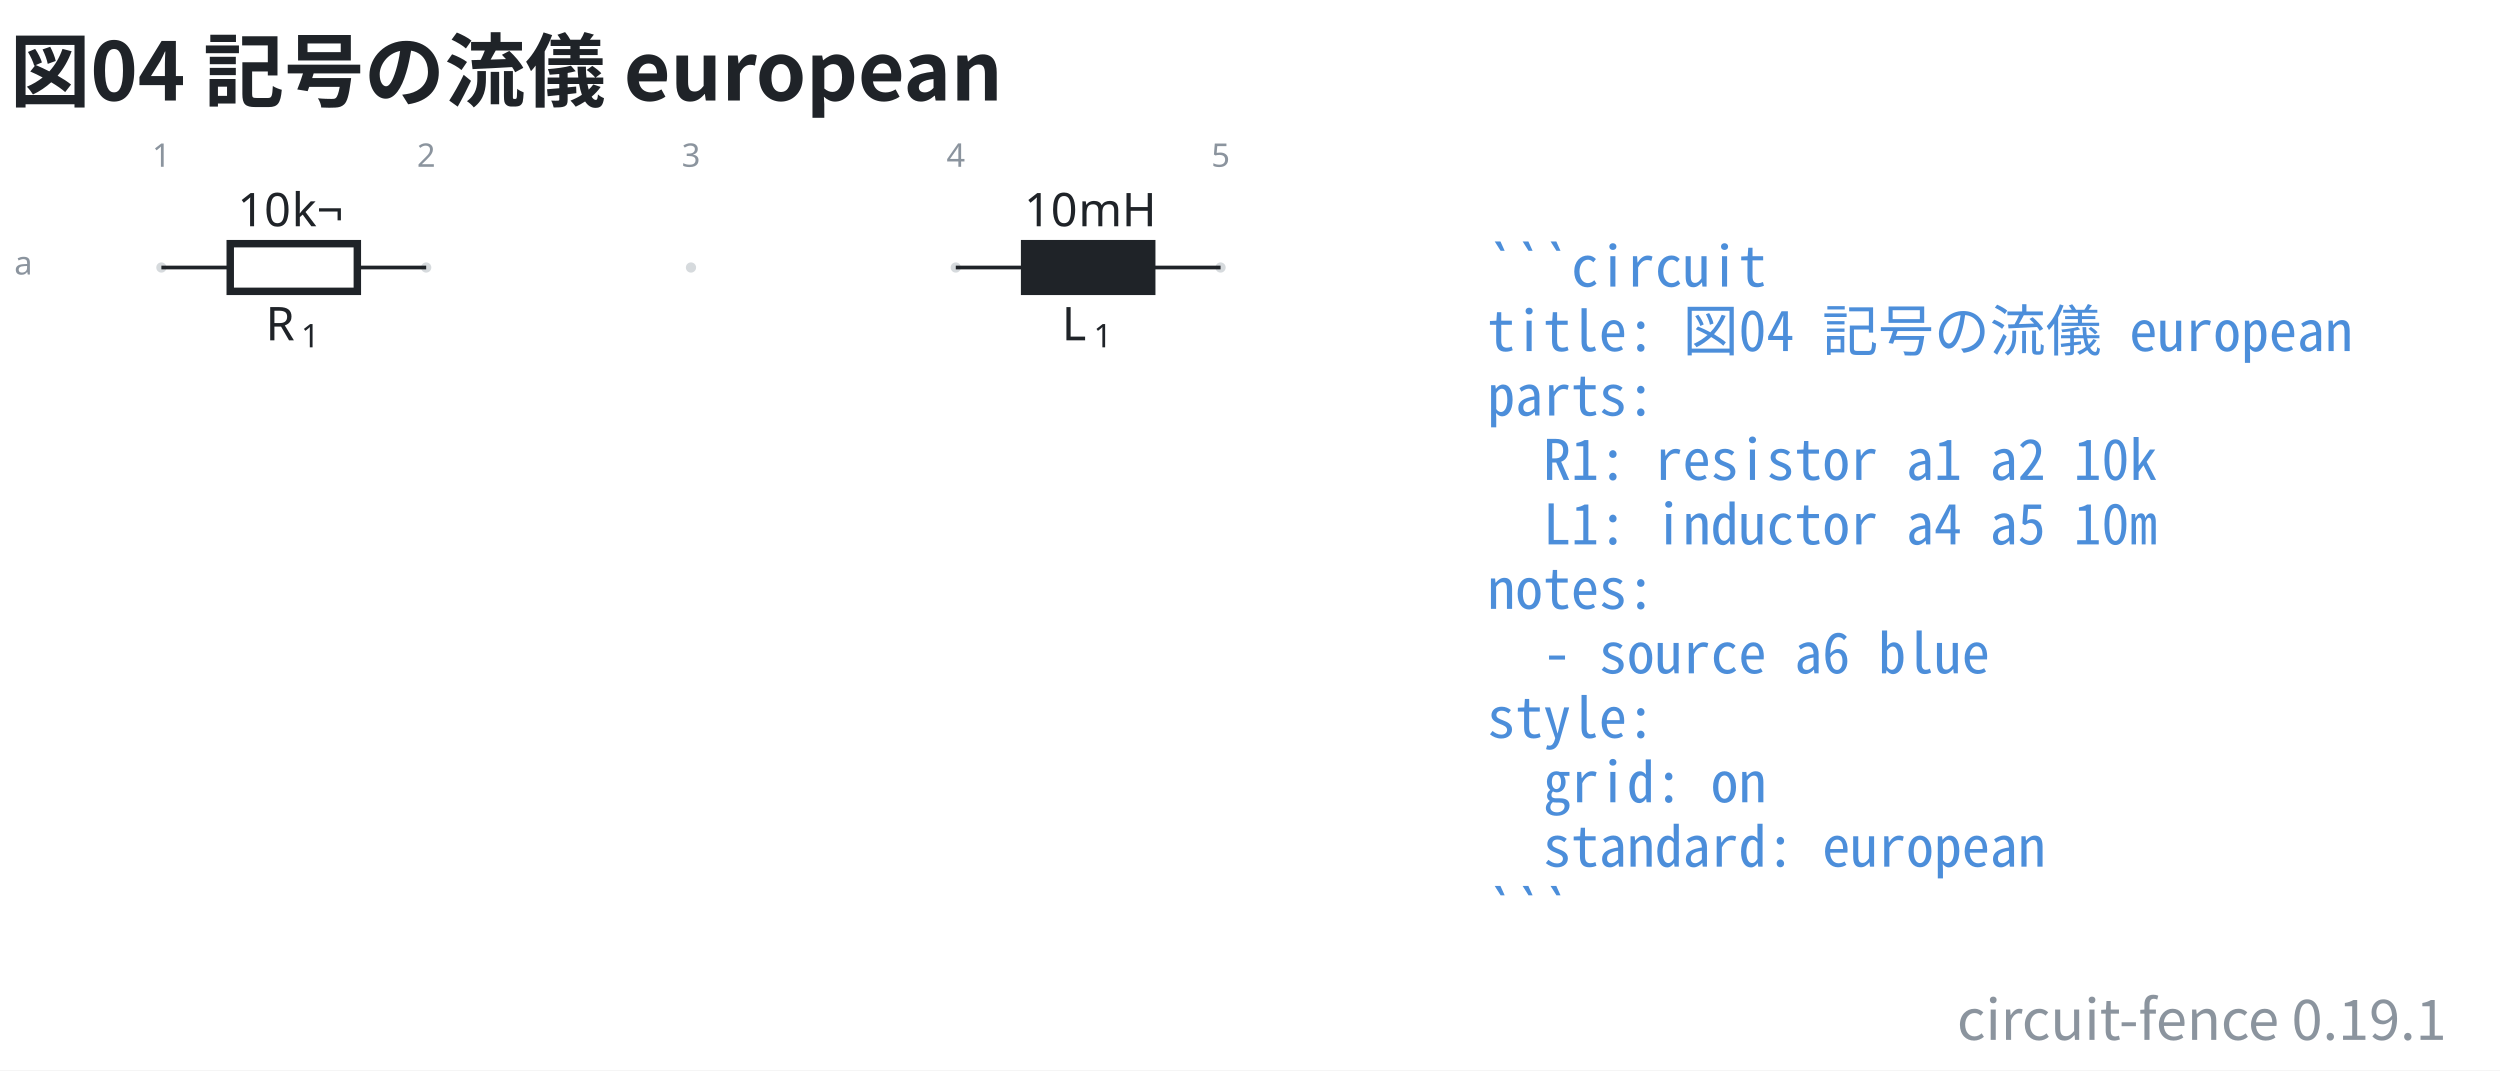
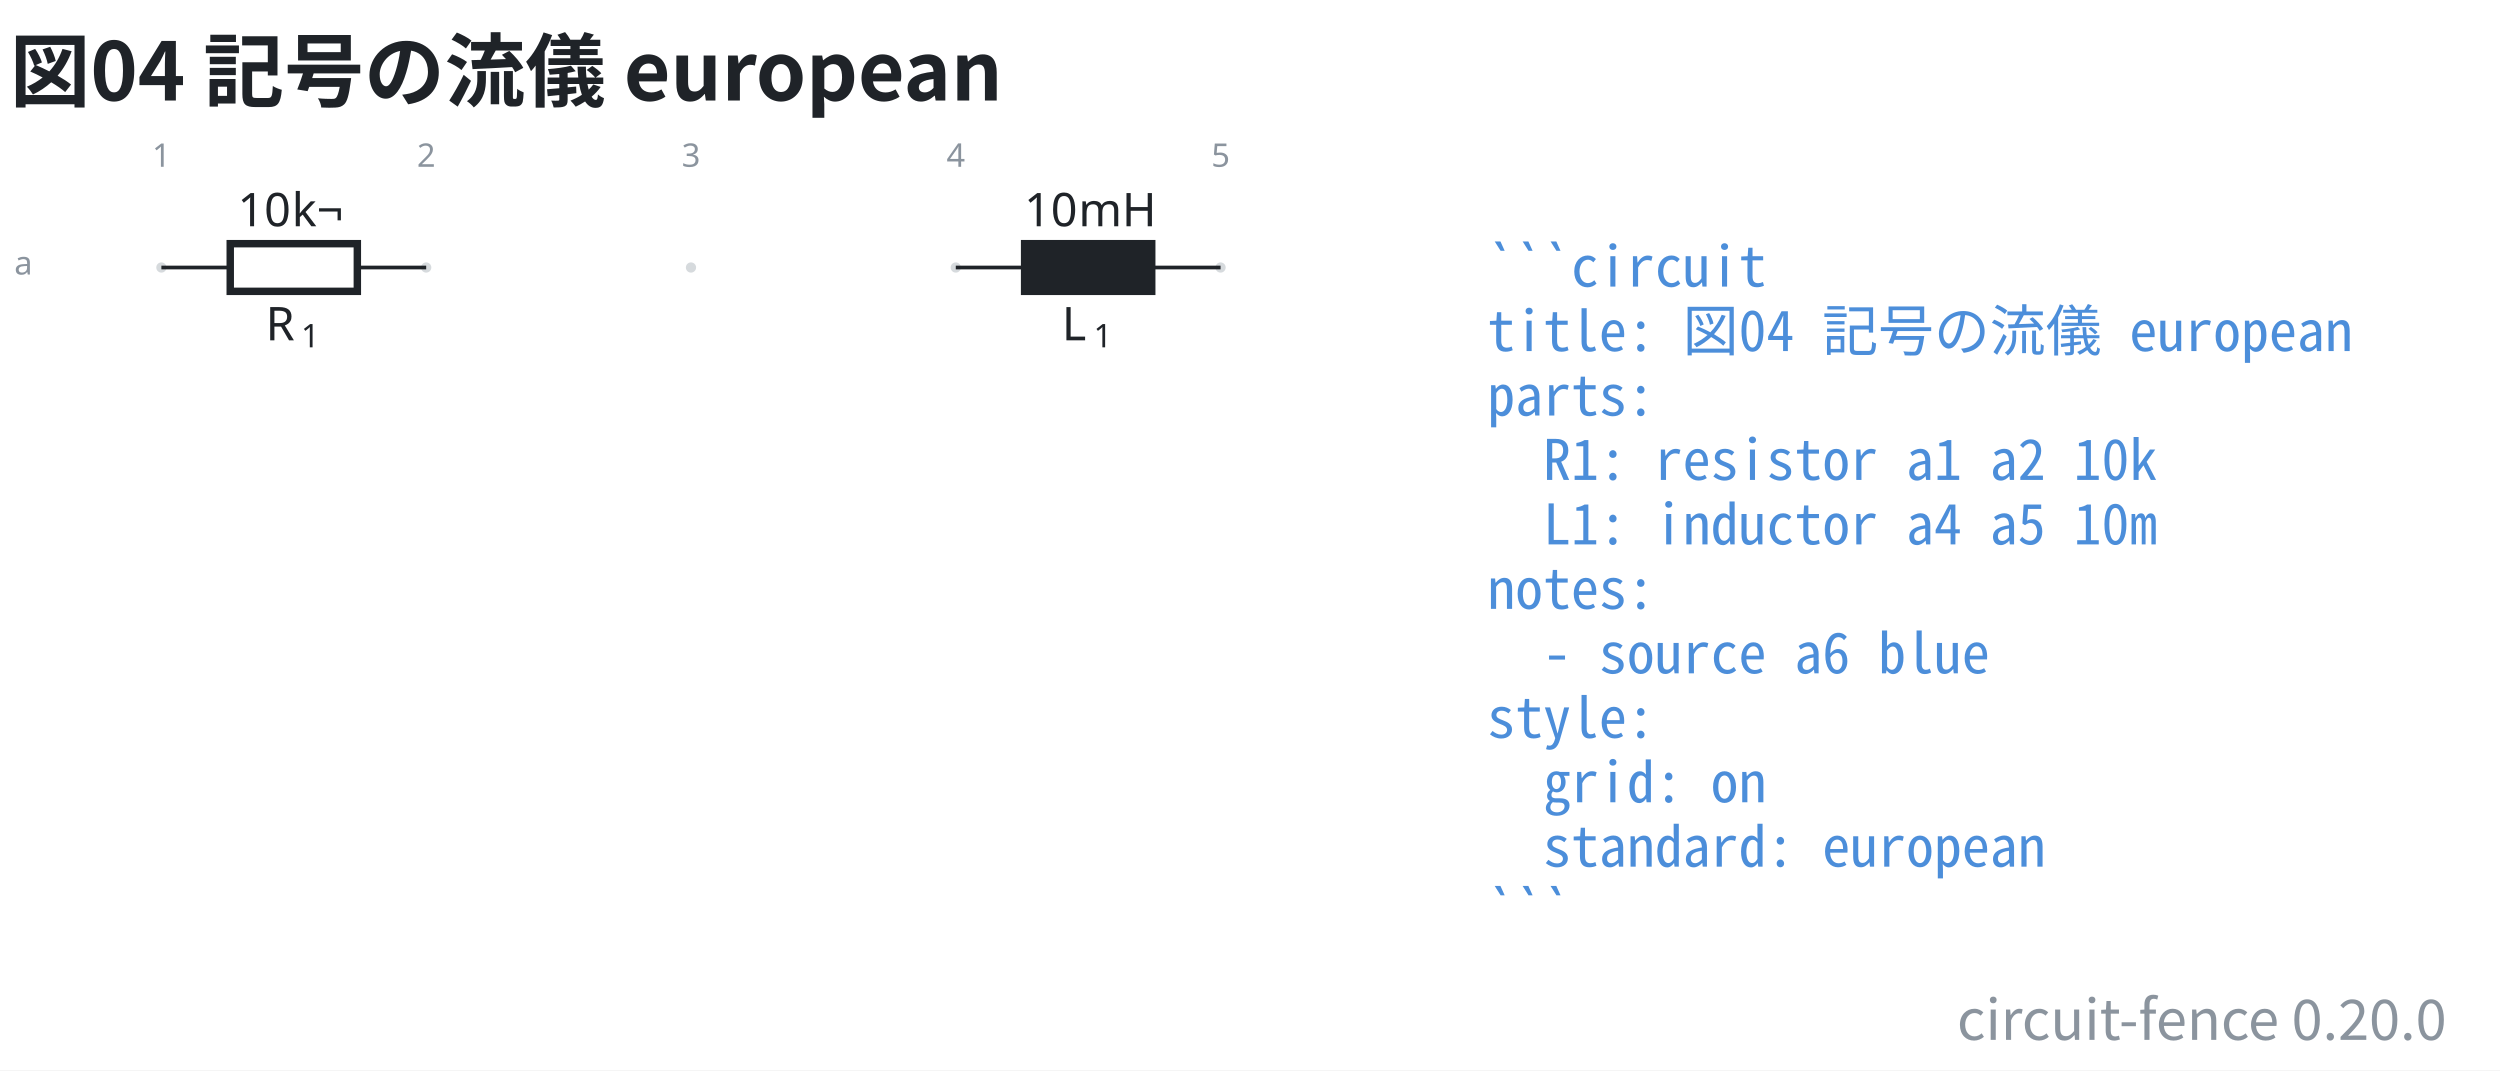
- <svg xmlns="http://www.w3.org/2000/svg" data-figure-paper="#ffffff" data-circuit-fence="0.19.1" fill="#1f2328" width="716.343" height="306.682" viewBox="-72 -72 537.257 230.012">
+ <svg xmlns="http://www.w3.org/2000/svg" data-figure-paper="#ffffff" data-circuit-fence="0.20.0" fill="#1f2328" width="716.343" height="306.682" viewBox="-72 -72 537.257 230.012">
  <rect x="-72" y="-72" width="537.257" height="230.012" fill="#ffffff" />
  <g stroke="#1f2328" stroke-miterlimit="10" stroke-width=".8">
    <path fill="#8b949e" fill-opacity=".35" stroke="none" stroke-opacity=".35" d="M-36.218-14.511a1.1 1.1 0 1 0-2.2 0 1.1 1.1 0 0 0 2.2 0M20.688-14.511a1.1 1.1 0 1 0-2.2 0 1.1 1.1 0 0 0 2.2 0M77.593-14.511a1.1 1.1 0 1 0-2.2 0 1.1 1.1 0 0 0 2.2 0M134.499-14.511a1.1 1.1 0 1 0-2.2 0 1.1 1.1 0 0 0 2.2 0M191.404-14.511a1.1 1.1 0 1 0-2.2 0 1.1 1.1 0 0 0 2.2 0m-1.1 0" />
    <g fill="#8b949e" stroke="#8b949e">
      <text x="-37.318" y="-14.511" fill="#8b949e" stroke="none" font-family="cmr7" font-size="7" transform="translate(-1.993 -21.645)">1</text>
    </g>
    <g fill="#8b949e" stroke="#8b949e">
      <text x="-37.318" y="-14.511" fill="#8b949e" stroke="none" font-family="cmr7" font-size="7" transform="translate(54.912 -21.645)">2</text>
    </g>
    <g fill="#8b949e" stroke="#8b949e">
      <text x="-37.318" y="-14.511" fill="#8b949e" stroke="none" font-family="cmr7" font-size="7" transform="translate(111.818 -21.645)">3</text>
    </g>
    <g fill="#8b949e" stroke="#8b949e">
      <text x="-37.318" y="-14.511" fill="#8b949e" stroke="none" font-family="cmr7" font-size="7" transform="translate(168.723 -21.645)">4</text>
    </g>
    <g fill="#8b949e" stroke="#8b949e">
      <text x="-37.318" y="-14.511" fill="#8b949e" stroke="none" font-family="cmr7" font-size="7" transform="translate(225.629 -21.645)">5</text>
    </g>
    <g fill="#8b949e" stroke="#8b949e">
      <text x="-37.318" y="-14.511" fill="#8b949e" stroke="none" font-family="cmr7" font-size="7" transform="translate(-31.62 1.507)">a</text>
    </g>
    <path fill="none" d="M-37.318-14.511h.4m-.4 0h14.796m27.314 0h14.796m-.4 0h.4" />
    <g stroke-width="1.6">
      <path fill="none" d="M-22.522-19.633H4.792V-9.39h-27.314Z" />
    </g>
    <g stroke="none">
      <text x="-37.318" y="-14.511" font-family="cmmi10" font-size="10" transform="translate(22.413 15.648)">R</text>
      <text x="-29.725" y="-13.011" font-family="cmr7" font-size="7" transform="translate(22.413 15.648)">1</text>
    </g>
    <g stroke="none" font-family="cmr10" font-size="10">
      <text x="-37.318" y="-14.511" transform="translate(16.37 -8.863)">10</text>
      <text x="-25.651" y="-14.511" transform="translate(16.37 -8.863)">k¬</text>
    </g>
    <path fill="none" d="M133.399-14.511h.4m-.4 0h14.795m27.315 0h14.795m-.4 0h.4" />
    <g stroke-width="1.6">
      <path d="M148.194-19.633h27.315V-9.39h-27.315Z" />
    </g>
    <g stroke="none">
      <text x="-37.318" y="-14.511" font-family="cmmi10" font-size="10" transform="translate(193.523 15.648)">L</text>
      <text x="-30.512" y="-13.011" font-family="cmr7" font-size="7" transform="translate(193.523 15.648)">1</text>
    </g>
    <g stroke="none" font-family="cmr10" font-size="10">
      <text x="-37.318" y="-14.511" transform="translate(185.42 -8.863)">10</text>
      <text x="-25.651" y="-14.511" transform="translate(185.42 -8.863)">mH</text>
    </g>
    <g>
      <text x="-37.318" y="-14.511" fill="#4c8eda" stroke="none" font-family="'Noto Sans Mono CJK JP',ui-monospace,'SFMono-Regular',Consolas,'Liberation Mono',monospace" font-size="12" transform="translate(284.927 4.1)" xml:space="preserve">```circuit</text>
    </g>
    <g>
      <text x="-37.318" y="-14.511" fill="#4c8eda" stroke="none" font-family="'Noto Sans Mono CJK JP',ui-monospace,'SFMono-Regular',Consolas,'Liberation Mono',monospace" font-size="12" transform="translate(284.927 17.956)" xml:space="preserve">title: 図04 記号の流儀 european</text>
    </g>
    <g>
      <text x="-37.318" y="-14.511" fill="#4c8eda" stroke="none" font-family="'Noto Sans Mono CJK JP',ui-monospace,'SFMono-Regular',Consolas,'Liberation Mono',monospace" font-size="12" transform="translate(284.927 31.813)" xml:space="preserve">parts:</text>
    </g>
    <g>
      <text x="-37.318" y="-14.511" fill="#4c8eda" stroke="none" font-family="'Noto Sans Mono CJK JP',ui-monospace,'SFMono-Regular',Consolas,'Liberation Mono',monospace" font-size="12" transform="translate(284.927 45.641)" xml:space="preserve">  R1: resistor a1 a2 10k</text>
    </g>
    <g>
      <text x="-37.318" y="-14.511" fill="#4c8eda" stroke="none" font-family="'Noto Sans Mono CJK JP',ui-monospace,'SFMono-Regular',Consolas,'Liberation Mono',monospace" font-size="12" transform="translate(284.927 59.498)" xml:space="preserve">  L1: inductor a4 a5 10m</text>
    </g>
    <g>
      <text x="-37.318" y="-14.511" fill="#4c8eda" stroke="none" font-family="'Noto Sans Mono CJK JP',ui-monospace,'SFMono-Regular',Consolas,'Liberation Mono',monospace" font-size="12" transform="translate(284.927 73.354)" xml:space="preserve">notes:</text>
    </g>
    <g>
      <text x="-37.318" y="-14.511" fill="#4c8eda" stroke="none" font-family="'Noto Sans Mono CJK JP',ui-monospace,'SFMono-Regular',Consolas,'Liberation Mono',monospace" font-size="12" transform="translate(284.927 87.21)" xml:space="preserve">  - source a6 blue</text>
    </g>
    <g>
      <text x="-37.318" y="-14.511" fill="#4c8eda" stroke="none" font-family="'Noto Sans Mono CJK JP',ui-monospace,'SFMono-Regular',Consolas,'Liberation Mono',monospace" font-size="12" transform="translate(284.927 101.067)" xml:space="preserve">style:</text>
    </g>
    <g>
      <text x="-37.318" y="-14.511" fill="#4c8eda" stroke="none" font-family="'Noto Sans Mono CJK JP',ui-monospace,'SFMono-Regular',Consolas,'Liberation Mono',monospace" font-size="12" transform="translate(284.927 114.924)" xml:space="preserve">  grid: on</text>
    </g>
    <g>
      <text x="-37.318" y="-14.511" fill="#4c8eda" stroke="none" font-family="'Noto Sans Mono CJK JP',ui-monospace,'SFMono-Regular',Consolas,'Liberation Mono',monospace" font-size="12" transform="translate(284.927 128.751)" xml:space="preserve">  standard: european</text>
    </g>
    <g>
      <text x="-37.318" y="-14.511" fill="#4c8eda" stroke="none" font-family="'Noto Sans Mono CJK JP',ui-monospace,'SFMono-Regular',Consolas,'Liberation Mono',monospace" font-size="12" transform="translate(284.927 142.608)" xml:space="preserve">```</text>
    </g>
    <g>
      <text x="-37.318" y="-14.511" fill="#1f2328" stroke="none" font-family="'Noto Sans CJK JP','Noto Sans JP','Hiragino Sans','Yu Gothic',sans-serif" font-size="17.28" transform="translate(-32.552 -35.889)" font-weight="bold">図04 記号の流儀 european</text>
    </g>
    <g>
-       <text x="-37.318" y="-14.511" fill="#8b949e" stroke="none" font-family="'Noto Sans CJK JP','Noto Sans JP','Hiragino Sans','Yu Gothic',sans-serif" font-size="12" transform="translate(491.097 165.98)" text-anchor="end">circuit-fence 0.19.1</text>
+       <text x="-37.318" y="-14.511" fill="#8b949e" stroke="none" font-family="'Noto Sans CJK JP','Noto Sans JP','Hiragino Sans','Yu Gothic',sans-serif" font-size="12" transform="translate(491.097 165.98)" text-anchor="end">circuit-fence 0.20.0</text>
    </g>
  </g>
</svg>
